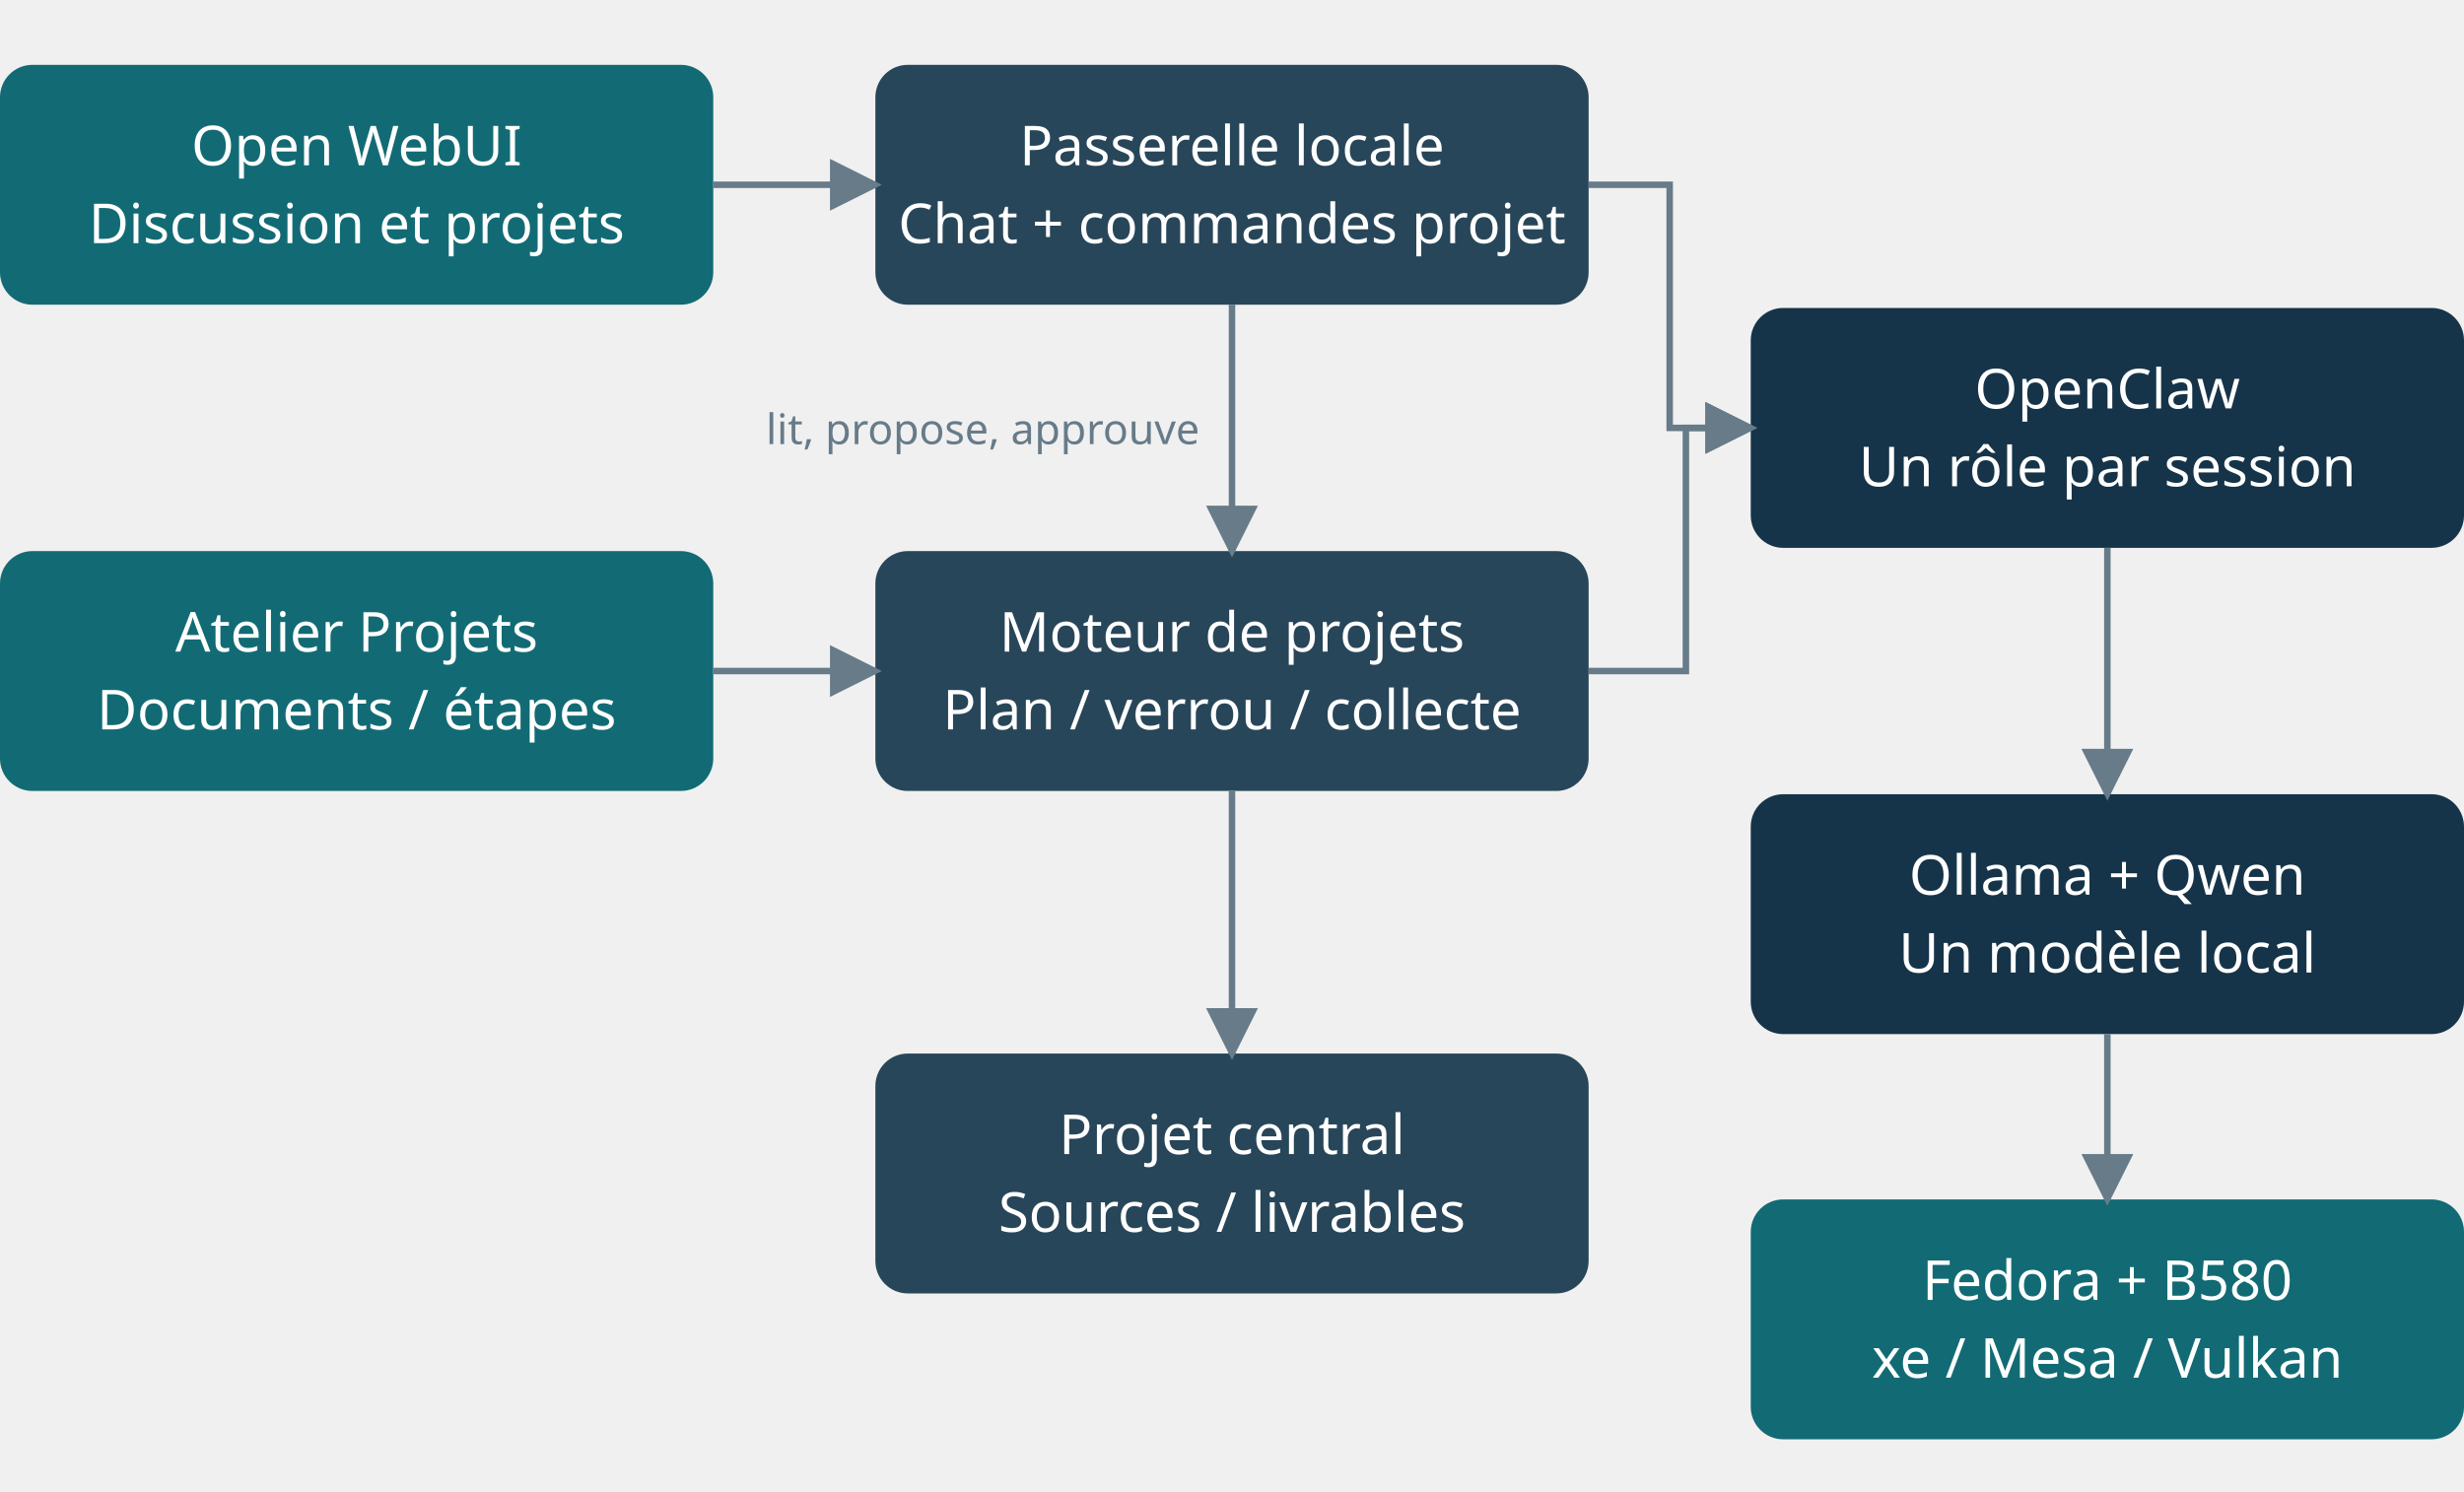
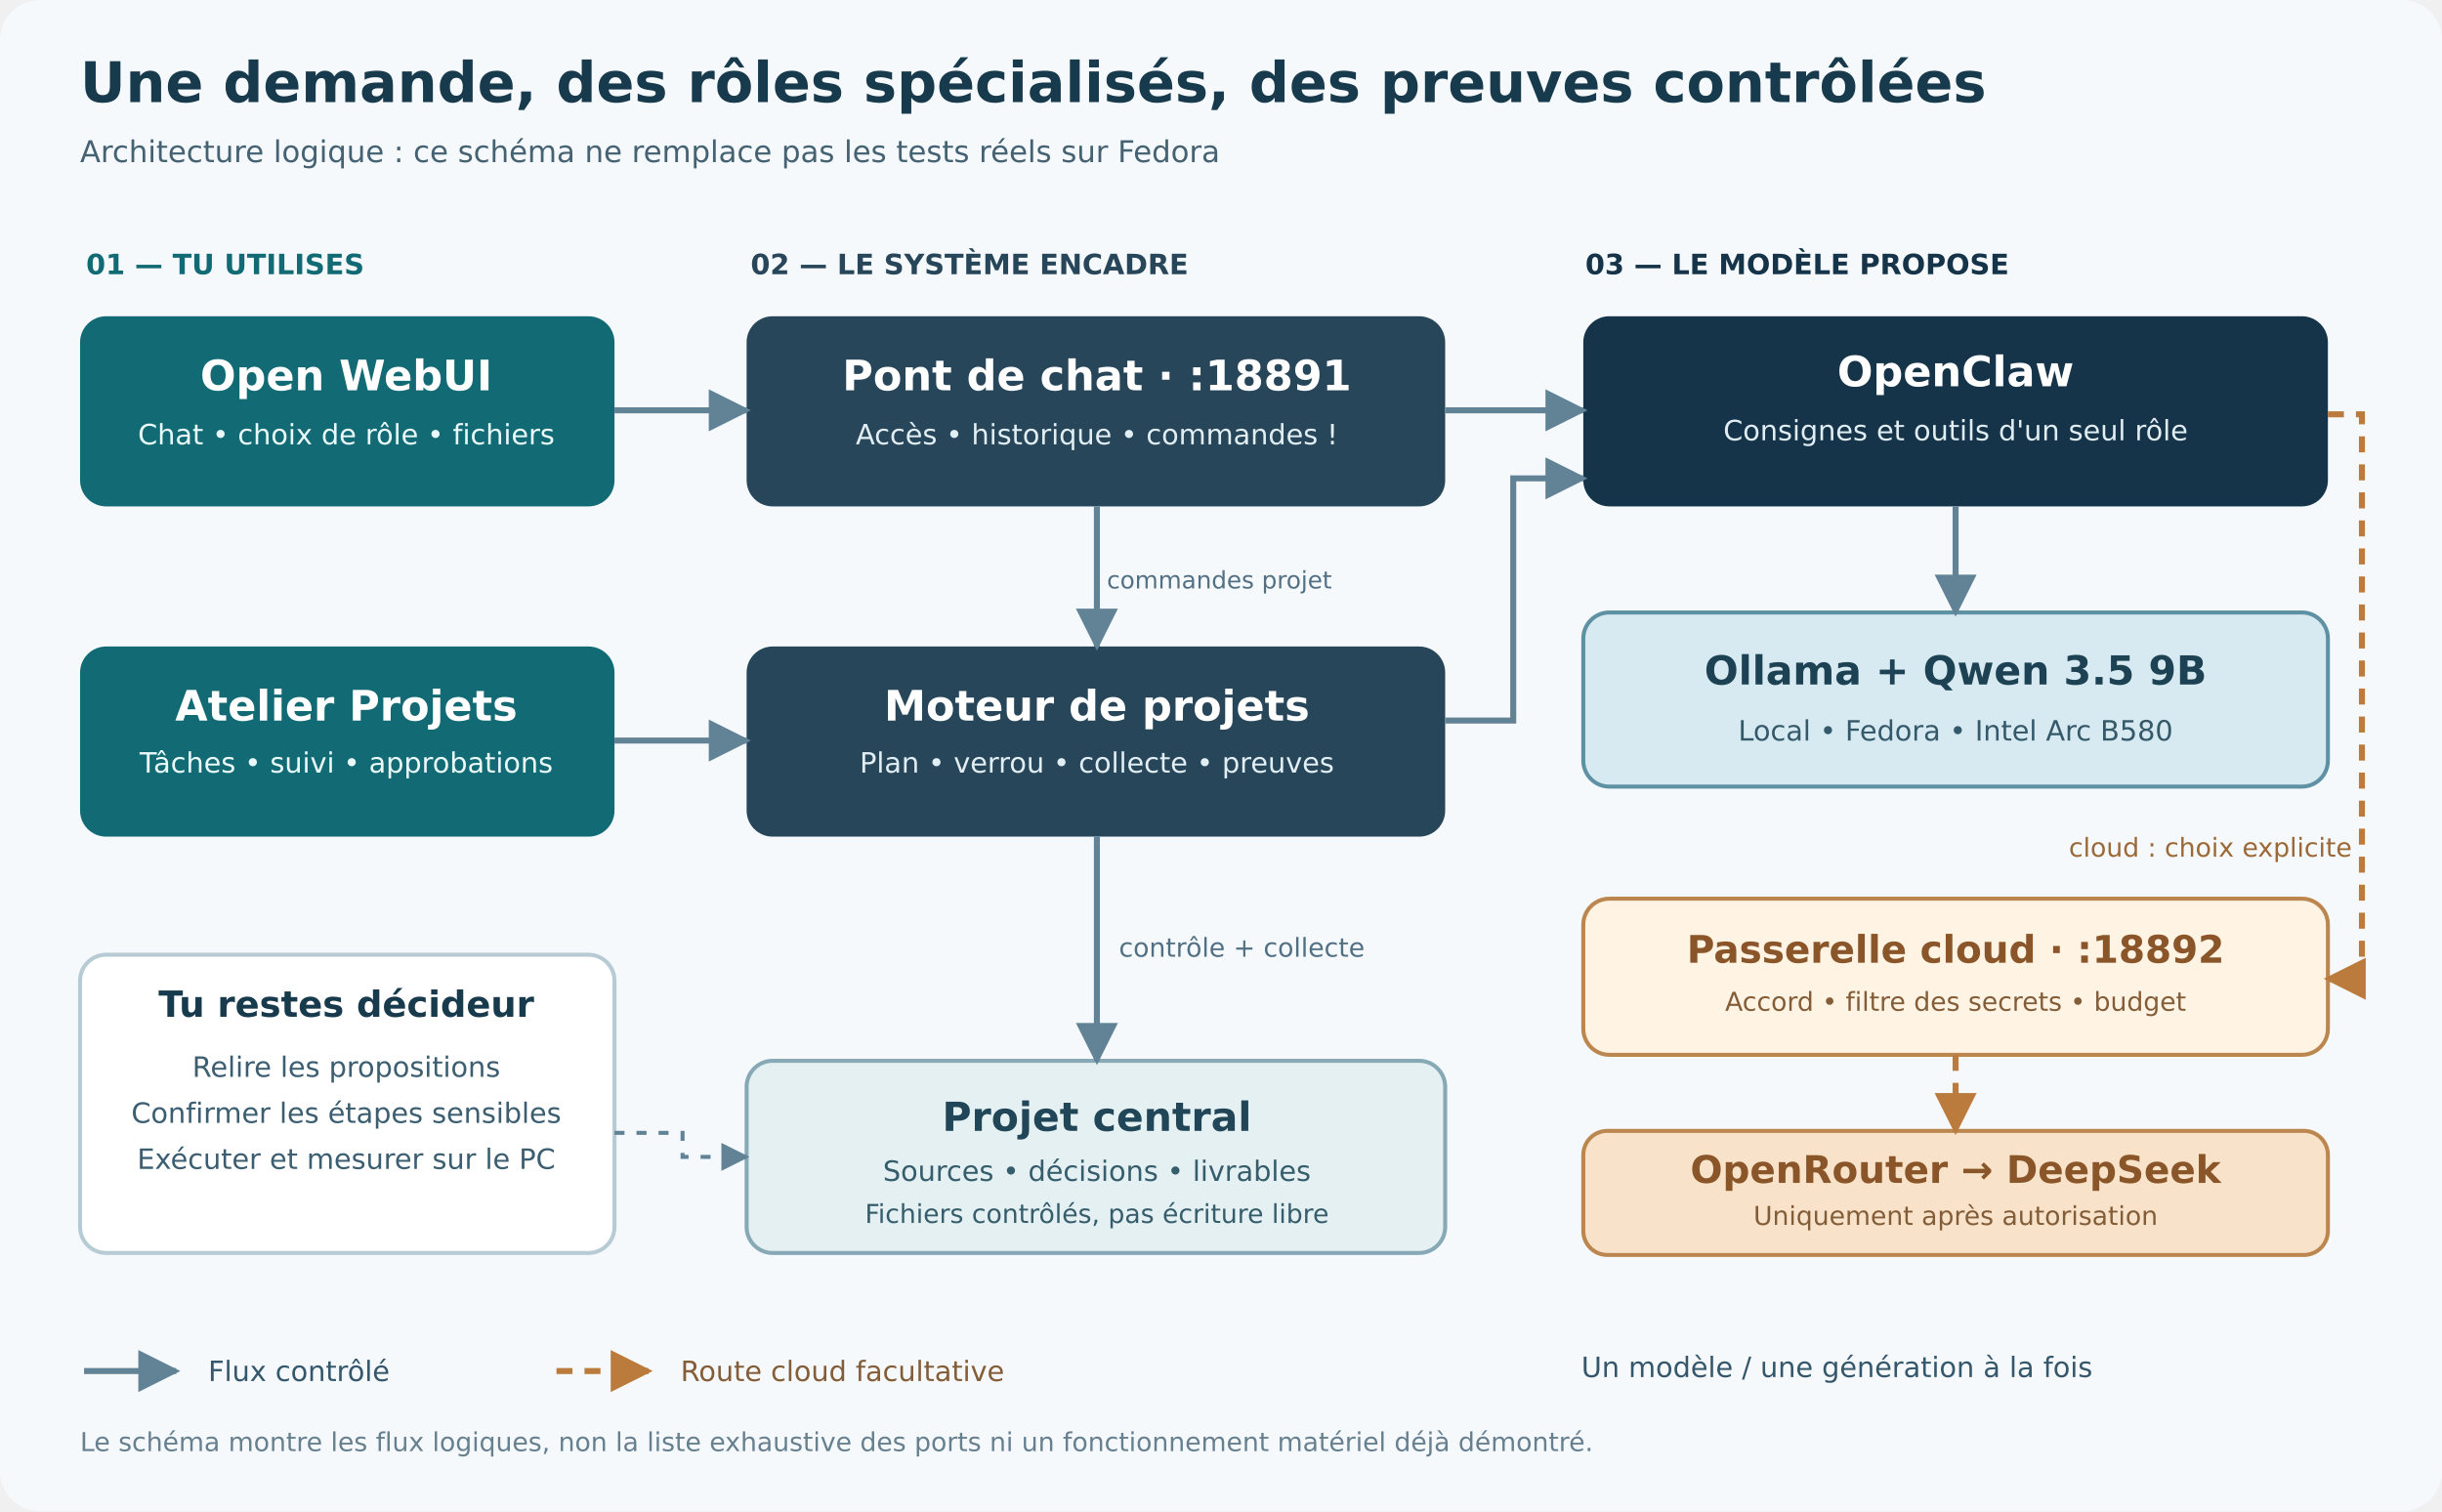
- <svg xmlns="http://www.w3.org/2000/svg" viewBox="0 0 760 460" role="img" aria-label="atelier-architecture">
+ <svg xmlns="http://www.w3.org/2000/svg" viewBox="0 0 1220 755" role="img" aria-labelledby="title desc">
  <defs>
-     <marker id="arrow" markerWidth="8" markerHeight="8" refX="7" refY="4" orient="auto">
-       <path d="M0,0 L8,4 L0,8 Z" fill="#677b89" />
+     <marker id="arrow" viewBox="0 0 10 10" refX="9" refY="5" markerWidth="7" markerHeight="7" orient="auto-start-reverse">
+       <path d="M0 0 L10 5 L0 10Z" fill="#628296" />
+     </marker>
+     <marker id="cloud-arrow" viewBox="0 0 10 10" refX="9" refY="5" markerWidth="7" markerHeight="7" orient="auto-start-reverse">
+       <path d="M0 0 L10 5 L0 10Z" fill="#bb7b3c" />
    </marker>
  </defs>
-   <rect x="0" y="20" width="220" height="74" rx="10" fill="#126b74" />
-   <text x="110.0" y="51.0" text-anchor="middle" fill="white" font-family="sans-serif" font-size="17">Open WebUI</text>
-   <text x="110.0" y="75.0" text-anchor="middle" fill="white" font-family="sans-serif" font-size="17">Discussion et projets</text>
-   <rect x="270" y="20" width="220" height="74" rx="10" fill="#284659" />
-   <text x="380.0" y="51.0" text-anchor="middle" fill="white" font-family="sans-serif" font-size="17">Passerelle locale</text>
-   <text x="380.0" y="75.0" text-anchor="middle" fill="white" font-family="sans-serif" font-size="17">Chat + commandes projet</text>
-   <rect x="0" y="170" width="220" height="74" rx="10" fill="#126b74" />
-   <text x="110.0" y="201.0" text-anchor="middle" fill="white" font-family="sans-serif" font-size="17">Atelier Projets</text>
-   <text x="110.0" y="225.0" text-anchor="middle" fill="white" font-family="sans-serif" font-size="17">Documents / étapes</text>
-   <rect x="270" y="170" width="220" height="74" rx="10" fill="#284659" />
-   <text x="380.0" y="201.0" text-anchor="middle" fill="white" font-family="sans-serif" font-size="17">Moteur de projets</text>
-   <text x="380.0" y="225.0" text-anchor="middle" fill="white" font-family="sans-serif" font-size="17">Plan / verrou / collecte</text>
-   <rect x="540" y="95" width="220" height="74" rx="10" fill="#163449" />
-   <text x="650.0" y="126.0" text-anchor="middle" fill="white" font-family="sans-serif" font-size="17">OpenClaw</text>
-   <text x="650.0" y="150.0" text-anchor="middle" fill="white" font-family="sans-serif" font-size="17">Un rôle par session</text>
-   <rect x="540" y="245" width="220" height="74" rx="10" fill="#163449" />
-   <text x="650.0" y="276.0" text-anchor="middle" fill="white" font-family="sans-serif" font-size="17">Ollama + Qwen</text>
-   <text x="650.0" y="300.0" text-anchor="middle" fill="white" font-family="sans-serif" font-size="17">Un modèle local</text>
-   <rect x="270" y="325" width="220" height="74" rx="10" fill="#284659" />
-   <text x="380.0" y="356.0" text-anchor="middle" fill="white" font-family="sans-serif" font-size="17">Projet central</text>
-   <text x="380.0" y="380.0" text-anchor="middle" fill="white" font-family="sans-serif" font-size="17">Sources / livrables</text>
-   <rect x="540" y="370" width="220" height="74" rx="10" fill="#126b74" />
-   <text x="650.0" y="401.0" text-anchor="middle" fill="white" font-family="sans-serif" font-size="17">Fedora + B580</text>
-   <text x="650.0" y="425.0" text-anchor="middle" fill="white" font-family="sans-serif" font-size="17">xe / Mesa / Vulkan</text>
-   <path d="M220,57 L270,57" fill="none" stroke="#677b89" stroke-width="2" marker-end="url(#arrow)" />
-   <path d="M220,207 L270,207" fill="none" stroke="#677b89" stroke-width="2" marker-end="url(#arrow)" />
-   <path d="M490,57 L515,57 L515,132 L540,132" fill="none" stroke="#677b89" stroke-width="2" marker-end="url(#arrow)" />
-   <path d="M490,207 L520,207 L520,132 L540,132" fill="none" stroke="#677b89" stroke-width="2" marker-end="url(#arrow)" />
-   <path d="M650,169 L650,245" fill="none" stroke="#677b89" stroke-width="2" marker-end="url(#arrow)" />
-   <path d="M380,244 L380,325" fill="none" stroke="#677b89" stroke-width="2" marker-end="url(#arrow)" />
-   <path d="M650,319 L650,370" fill="none" stroke="#677b89" stroke-width="2" marker-end="url(#arrow)" />
-   <path d="M380,94 L380,170" fill="none" stroke="#677b89" stroke-width="2" marker-end="url(#arrow)" />
-   <text x="370" y="137" text-anchor="end" fill="#677b89" font-family="sans-serif" font-size="13">lit, propose, approuve</text>
+   <rect width="1220" height="755" rx="20" fill="#f6f9fc" />
+   <text x="40" y="51" font-family="DejaVu Sans,Arial,sans-serif" font-size="28" font-weight="700" fill="#183a4d">Une demande, des rôles spécialisés, des preuves contrôlées</text>
+   <text x="40" y="81" font-family="DejaVu Sans,Arial,sans-serif" font-size="15" fill="#456273">Architecture logique : ce schéma ne remplace pas les tests réels sur Fedora</text>
+   <g font-family="DejaVu Sans,Arial,sans-serif" font-size="14" font-weight="700">
+     <text x="43" y="137" fill="#126b74">01 — TU UTILISES</text>
+     <text x="375" y="137" fill="#284659">02 — LE SYSTÈME ENCADRE</text>
+     <text x="792" y="137" fill="#163449">03 — LE MODÈLE PROPOSE</text>
+   </g>
+   <rect x="40" y="158" width="267" height="95" rx="13" fill="#126b74" />
+   <text x="173" y="195" text-anchor="middle" font-family="DejaVu Sans,Arial,sans-serif" font-size="21" font-weight="700" fill="#fff">Open WebUI</text>
+   <text x="173" y="222" text-anchor="middle" font-family="DejaVu Sans,Arial,sans-serif" font-size="14" fill="#eafafb">Chat • choix de rôle • fichiers</text>
+   <rect x="40" y="323" width="267" height="95" rx="13" fill="#126b74" />
+   <text x="173" y="360" text-anchor="middle" font-family="DejaVu Sans,Arial,sans-serif" font-size="21" font-weight="700" fill="#fff">Atelier Projets</text>
+   <text x="173" y="386" text-anchor="middle" font-family="DejaVu Sans,Arial,sans-serif" font-size="14" fill="#eafafb">Tâches • suivi • approbations</text>
+   <rect x="373" y="158" width="349" height="95" rx="13" fill="#284659" />
+   <text x="548" y="195" text-anchor="middle" font-family="DejaVu Sans,Arial,sans-serif" font-size="21" font-weight="700" fill="#fff">Pont de chat · :18891</text>
+   <text x="548" y="222" text-anchor="middle" font-family="DejaVu Sans,Arial,sans-serif" font-size="14" fill="#e1eef4">Accès • historique • commandes !</text>
+   <rect x="373" y="323" width="349" height="95" rx="13" fill="#284659" />
+   <text x="548" y="360" text-anchor="middle" font-family="DejaVu Sans,Arial,sans-serif" font-size="21" font-weight="700" fill="#fff">Moteur de projets</text>
+   <text x="548" y="386" text-anchor="middle" font-family="DejaVu Sans,Arial,sans-serif" font-size="14" fill="#e1eef4">Plan • verrou • collecte • preuves</text>
+   <rect x="373" y="530" width="349" height="96" rx="13" fill="#e5f0f2" stroke="#87a9b6" stroke-width="2" />
+   <text x="548" y="565" text-anchor="middle" font-family="DejaVu Sans,Arial,sans-serif" font-size="20" font-weight="700" fill="#204657">Projet central</text>
+   <text x="548" y="590" text-anchor="middle" font-family="DejaVu Sans,Arial,sans-serif" font-size="14" fill="#355d6b">Sources • décisions • livrables</text>
+   <text x="548" y="611" text-anchor="middle" font-family="DejaVu Sans,Arial,sans-serif" font-size="13" fill="#355d6b">Fichiers contrôlés, pas écriture libre</text>
+   <rect x="791" y="158" width="372" height="95" rx="13" fill="#163449" />
+   <text x="977" y="193" text-anchor="middle" font-family="DejaVu Sans,Arial,sans-serif" font-size="21" font-weight="700" fill="#fff">OpenClaw</text>
+   <text x="977" y="220" text-anchor="middle" font-family="DejaVu Sans,Arial,sans-serif" font-size="14" fill="#e0edf2">Consignes et outils d'un seul rôle</text>
+   <rect x="791" y="306" width="372" height="87" rx="13" fill="#d8eaf1" stroke="#5e91a3" stroke-width="2" />
+   <text x="977" y="342" text-anchor="middle" font-family="DejaVu Sans,Arial,sans-serif" font-size="20" font-weight="700" fill="#1d4253">Ollama + Qwen 3.5 9B</text>
+   <text x="977" y="370" text-anchor="middle" font-family="DejaVu Sans,Arial,sans-serif" font-size="14" fill="#34596a">Local • Fedora • Intel Arc B580</text>
+   <rect x="791" y="449" width="372" height="78" rx="13" fill="#fff3e4" stroke="#bc864f" stroke-width="2" />
+   <text x="977" y="481" text-anchor="middle" font-family="DejaVu Sans,Arial,sans-serif" font-size="19" font-weight="700" fill="#8a5629">Passerelle cloud · :18892</text>
+   <text x="977" y="505" text-anchor="middle" font-family="DejaVu Sans,Arial,sans-serif" font-size="13" fill="#835d38">Accord • filtre des secrets • budget</text>
+   <rect x="791" y="565" width="372" height="62" rx="12" fill="#f8e3ca" stroke="#bc864f" stroke-width="2" />
+   <text x="977" y="591" text-anchor="middle" font-family="DejaVu Sans,Arial,sans-serif" font-size="19" font-weight="700" fill="#8a5629">OpenRouter → DeepSeek</text>
+   <text x="977" y="612" text-anchor="middle" font-family="DejaVu Sans,Arial,sans-serif" font-size="13" fill="#835d38">Uniquement après autorisation</text>
+   <g stroke="#628296" stroke-width="3" fill="none" marker-end="url(#arrow)">
+     <path d="M307 205H373" />
+     <path d="M307 370H373" />
+     <path d="M722 205H791" />
+     <path d="M722 360H756V239H791" />
+     <path d="M548 253V323" />
+     <path d="M548 418V530" />
+     <path d="M977 253V306" />
+   </g>
+   <text x="553" y="294" font-family="DejaVu Sans,Arial,sans-serif" font-size="12" fill="#527084">commandes projet</text>
+   <text x="559" y="478" font-family="DejaVu Sans,Arial,sans-serif" font-size="13" fill="#527084">contrôle + collecte</text>
+   <g stroke="#bb7b3c" stroke-width="3" stroke-dasharray="8 6" fill="none" marker-end="url(#cloud-arrow)">
+     <path d="M1163 207H1180V489H1163" />
+     <path d="M977 527V565" />
+   </g>
+   <text x="1175" y="428" text-anchor="end" font-family="DejaVu Sans,Arial,sans-serif" font-size="13" fill="#9b6937">cloud : choix explicite</text>
+   <rect x="40" y="477" width="267" height="149" rx="13" fill="#fff" stroke="#b7cbd4" stroke-width="2" />
+   <text x="173" y="508" text-anchor="middle" font-family="DejaVu Sans,Arial,sans-serif" font-size="18" font-weight="700" fill="#183a4d">Tu restes décideur</text>
+   <text x="173" y="538" text-anchor="middle" font-family="DejaVu Sans,Arial,sans-serif" font-size="14" fill="#3c5e71">Relire les propositions</text>
+   <text x="173" y="561" text-anchor="middle" font-family="DejaVu Sans,Arial,sans-serif" font-size="14" fill="#3c5e71">Confirmer les étapes sensibles</text>
+   <text x="173" y="584" text-anchor="middle" font-family="DejaVu Sans,Arial,sans-serif" font-size="14" fill="#3c5e71">Exécuter et mesurer sur le PC</text>
+   <path d="M307 566H341V578H373" stroke="#628296" stroke-width="2" stroke-dasharray="5 6" fill="none" marker-end="url(#arrow)" />
+   <line x1="42" y1="685" x2="88" y2="685" stroke="#628296" stroke-width="3" marker-end="url(#arrow)" />
+   <text x="104" y="690" font-family="DejaVu Sans,Arial,sans-serif" font-size="14" fill="#35576b">Flux contrôlé</text>
+   <line x1="278" y1="685" x2="324" y2="685" stroke="#bb7b3c" stroke-width="3" stroke-dasharray="8 6" marker-end="url(#cloud-arrow)" />
+   <text x="340" y="690" font-family="DejaVu Sans,Arial,sans-serif" font-size="14" fill="#835d38">Route cloud facultative</text>
+   <text x="790" y="688" font-family="DejaVu Sans,Arial,sans-serif" font-size="14" fill="#35576b">Un modèle / une génération à la fois</text>
+   <text x="40" y="725" font-family="DejaVu Sans,Arial,sans-serif" font-size="13" fill="#668090">Le schéma montre les flux logiques, non la liste exhaustive des ports ni un fonctionnement matériel déjà démontré.</text>
</svg>
